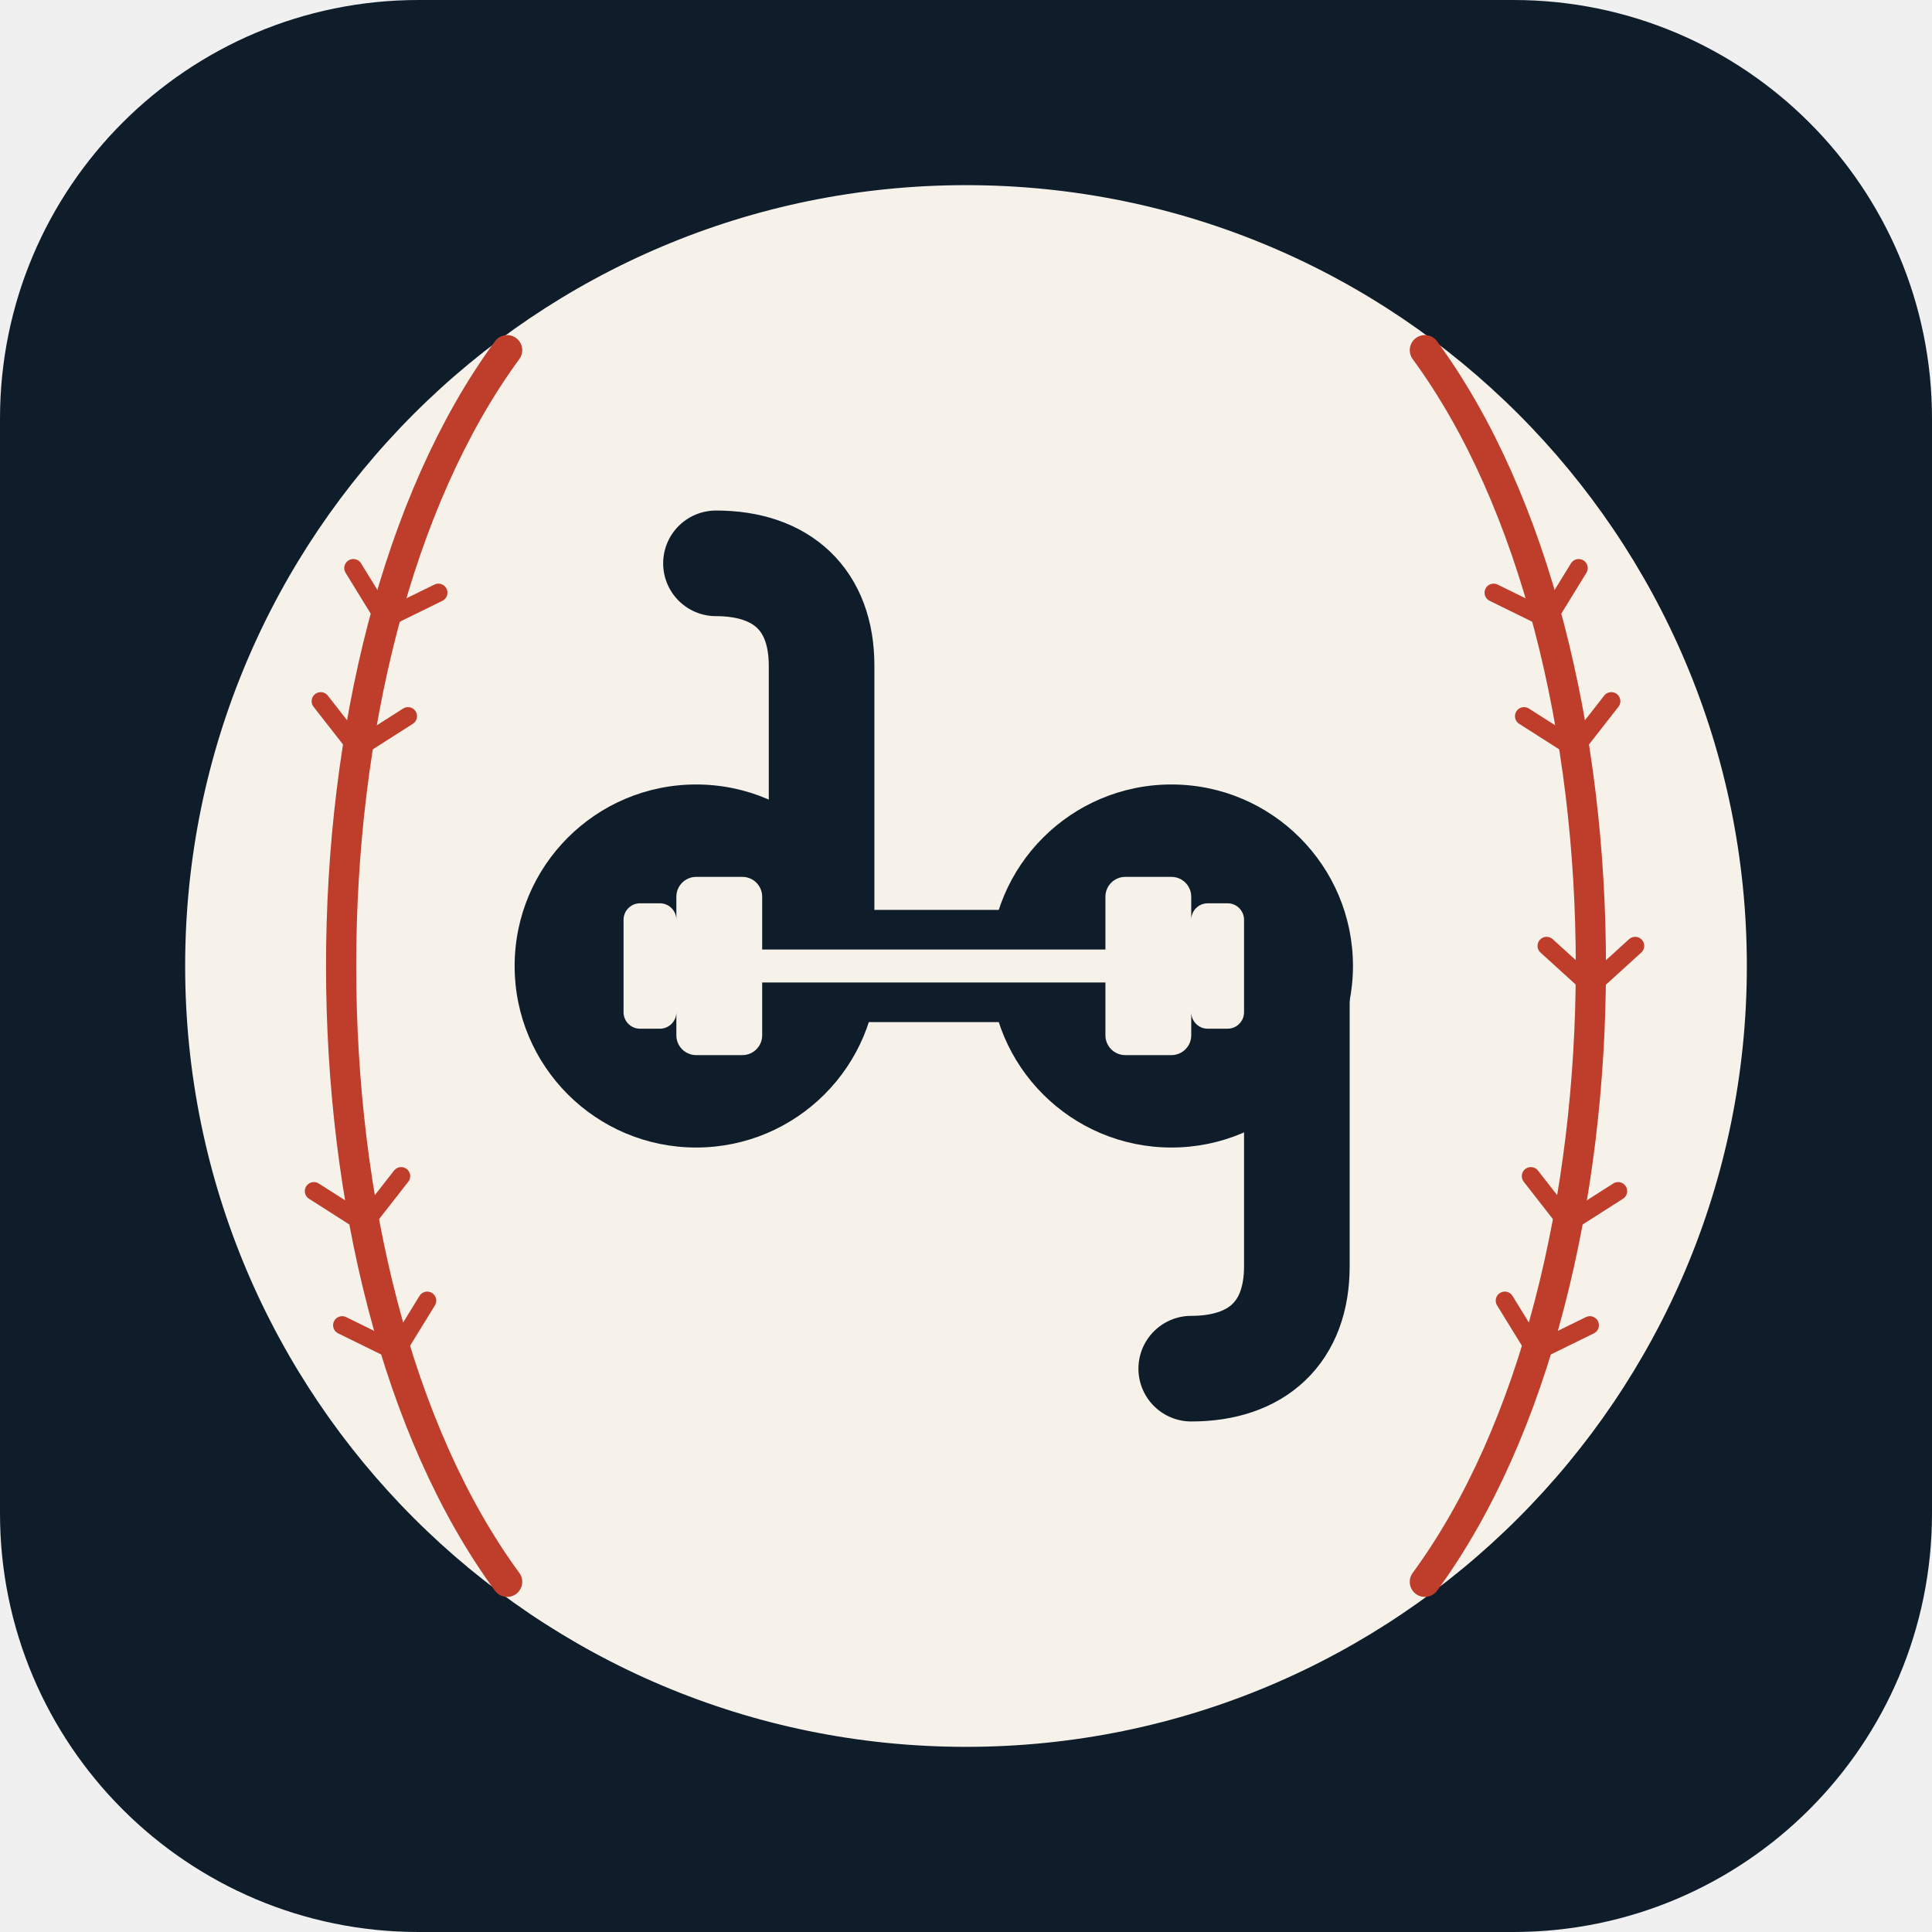
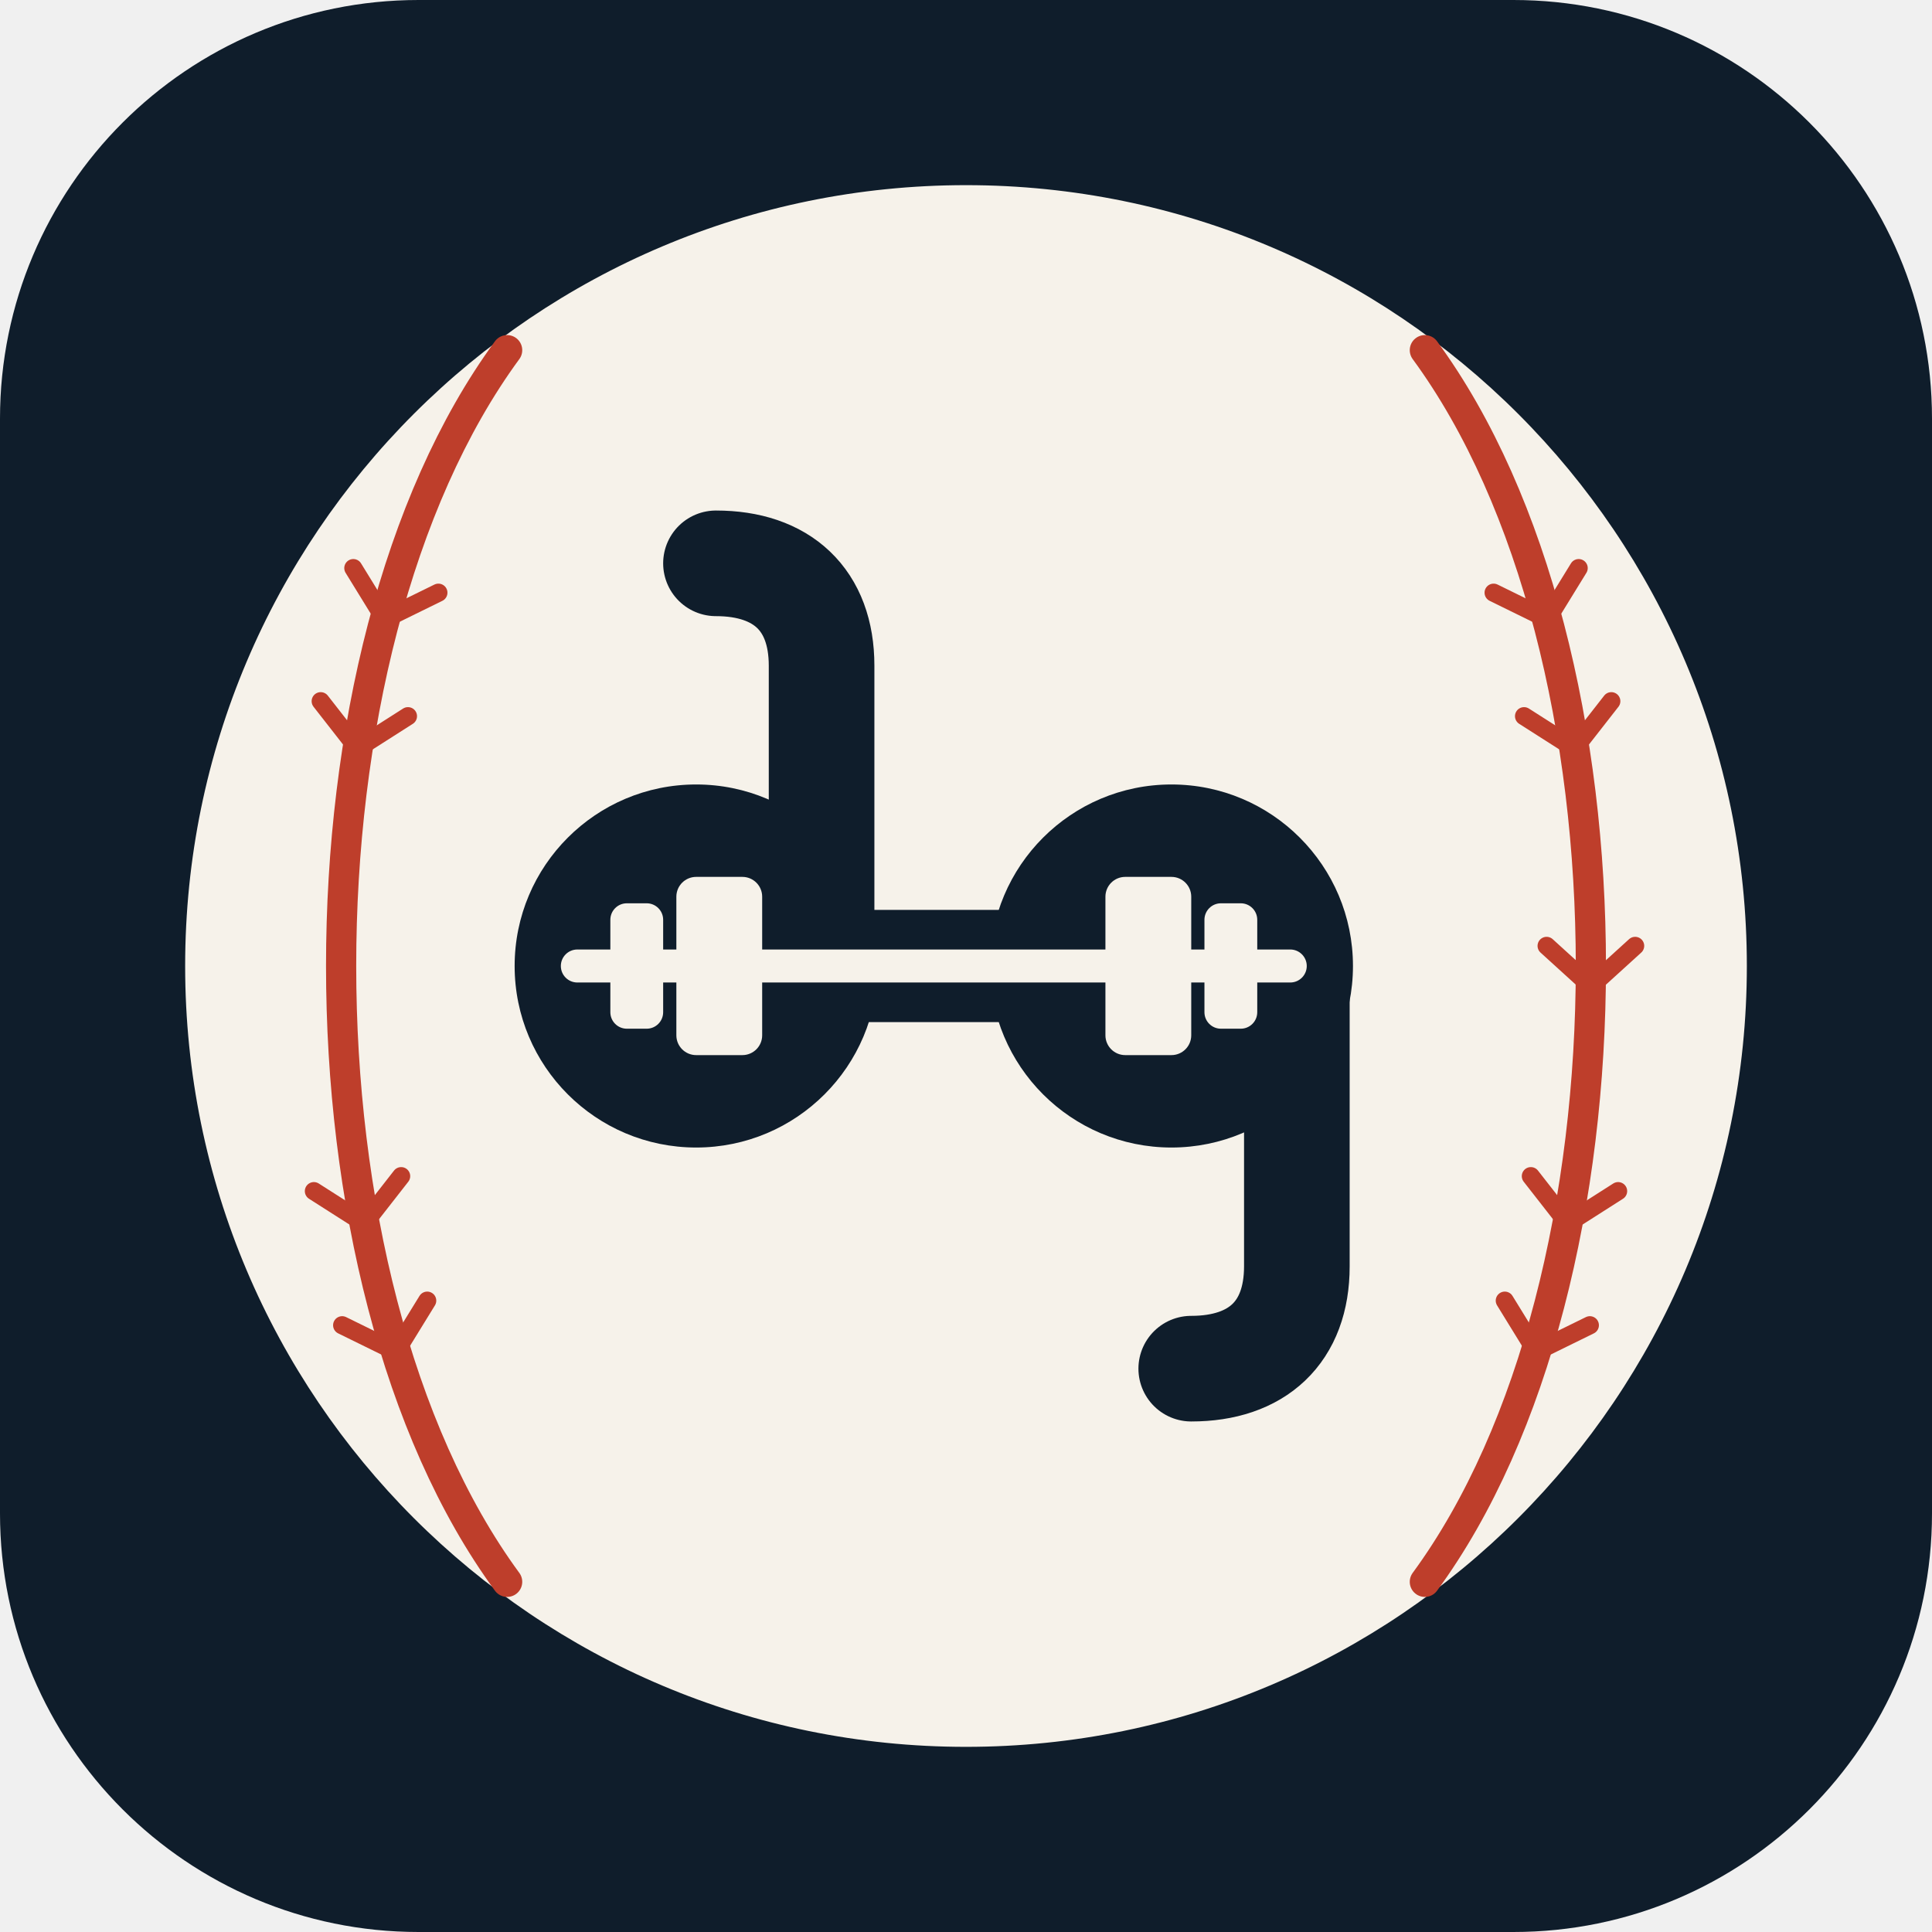
<svg xmlns="http://www.w3.org/2000/svg" viewBox="353 119 480 480">
  <rect x="353" y="119" width="480" height="480" rx="104" fill="#0F1D2B" />
  <circle cx="593" cy="359" r="198" fill="#F6F2EA" stroke="#0F1D2B" stroke-width="8" />
  <g fill="none" stroke="#BE3E2B" stroke-width="7.5" stroke-linecap="round">
    <path d="M479 206 C424 281 424 437 479 512" />
    <path d="M707 206 C762 281 762 437 707 512" />
  </g>
  <g fill="none" stroke="#BE3E2B" stroke-width="4.5" stroke-linecap="round" stroke-linejoin="round">
    <path d="M440.782 260.142 L448.572 272.803 L461.917 266.252 M432.674 293.211 L441.824 304.928 L454.357 296.933 M430.983 414.933 L443.516 422.928 L452.666 411.211 M438.005 448.252 L451.349 454.803 L459.140 442.142" />
    <path d="M745.218 260.142 L737.428 272.803 L724.083 266.252 M753.326 293.211 L744.176 304.928 L731.643 296.933 M759.250 354.000 L748.250 364.000 L737.250 354.000 M755.017 414.933 L742.484 422.928 L733.334 411.211 M747.995 448.252 L734.651 454.803 L726.860 442.142" />
  </g>
  <g transform="translate(585 359) scale(.82) translate(-593 -349)">
    <defs>
      <mask id="barbell-cut" maskUnits="userSpaceOnUse" x="400" y="180" width="380" height="360">
        <rect x="400" y="180" width="380" height="360" fill="white" />
        <g fill="black">
-           <path d="M521 322 H535 A6 6 0 0 1 541 328 V344 H645 V328 A6 6 0 0 1 651 322 H665 A6 6 0 0 1 671 328 V335 A5 5 0 0 1 676 330 H682 A5 5 0 0 1 687 335 V363 A5 5 0 0 1 682 368 H676 A5 5 0 0 1 671 363 V370 A6 6 0 0 1 665 376 H651 A6 6 0 0 1 645 370 V354 H541 V370 A6 6 0 0 1 535 376 H521 A6 6 0 0 1 515 370 V363 A5 5 0 0 1 510 368 H504 A5 5 0 0 1 499 363 V335 A5 5 0 0 1 504 330 H510 A5 5 0 0 1 515 335 V328 A6 6 0 0 1 521 322 Z" />
+           <rect x="480" y="344" width="226" height="10" rx="5" />
+           <rect x="515" y="322" width="26" height="54" rx="6" />
+           <rect x="645" y="322" width="26" height="54" rx="6" />
+           <rect x="495" y="330" width="16" height="38" rx="5" />
+           <rect x="675" y="330" width="16" height="38" rx="5" />
        </g>
      </mask>
    </defs>
    <g mask="url(#barbell-cut)">
      <g fill="#0F1D2B">
        <circle cx="521" cy="349" r="55" />
        <circle cx="665" cy="349" r="55" />
        <rect x="550" y="332" width="86" height="34" rx="10" />
      </g>
      <g fill="none" stroke="#0F1D2B" stroke-width="32" stroke-linecap="round" stroke-linejoin="round">
        <path d="M559 349 V258 C559 238 547 227 527 227" />
        <path d="M703 349 V440 C703 460 691 471 671 471" />
      </g>
    </g>
  </g>
</svg>
